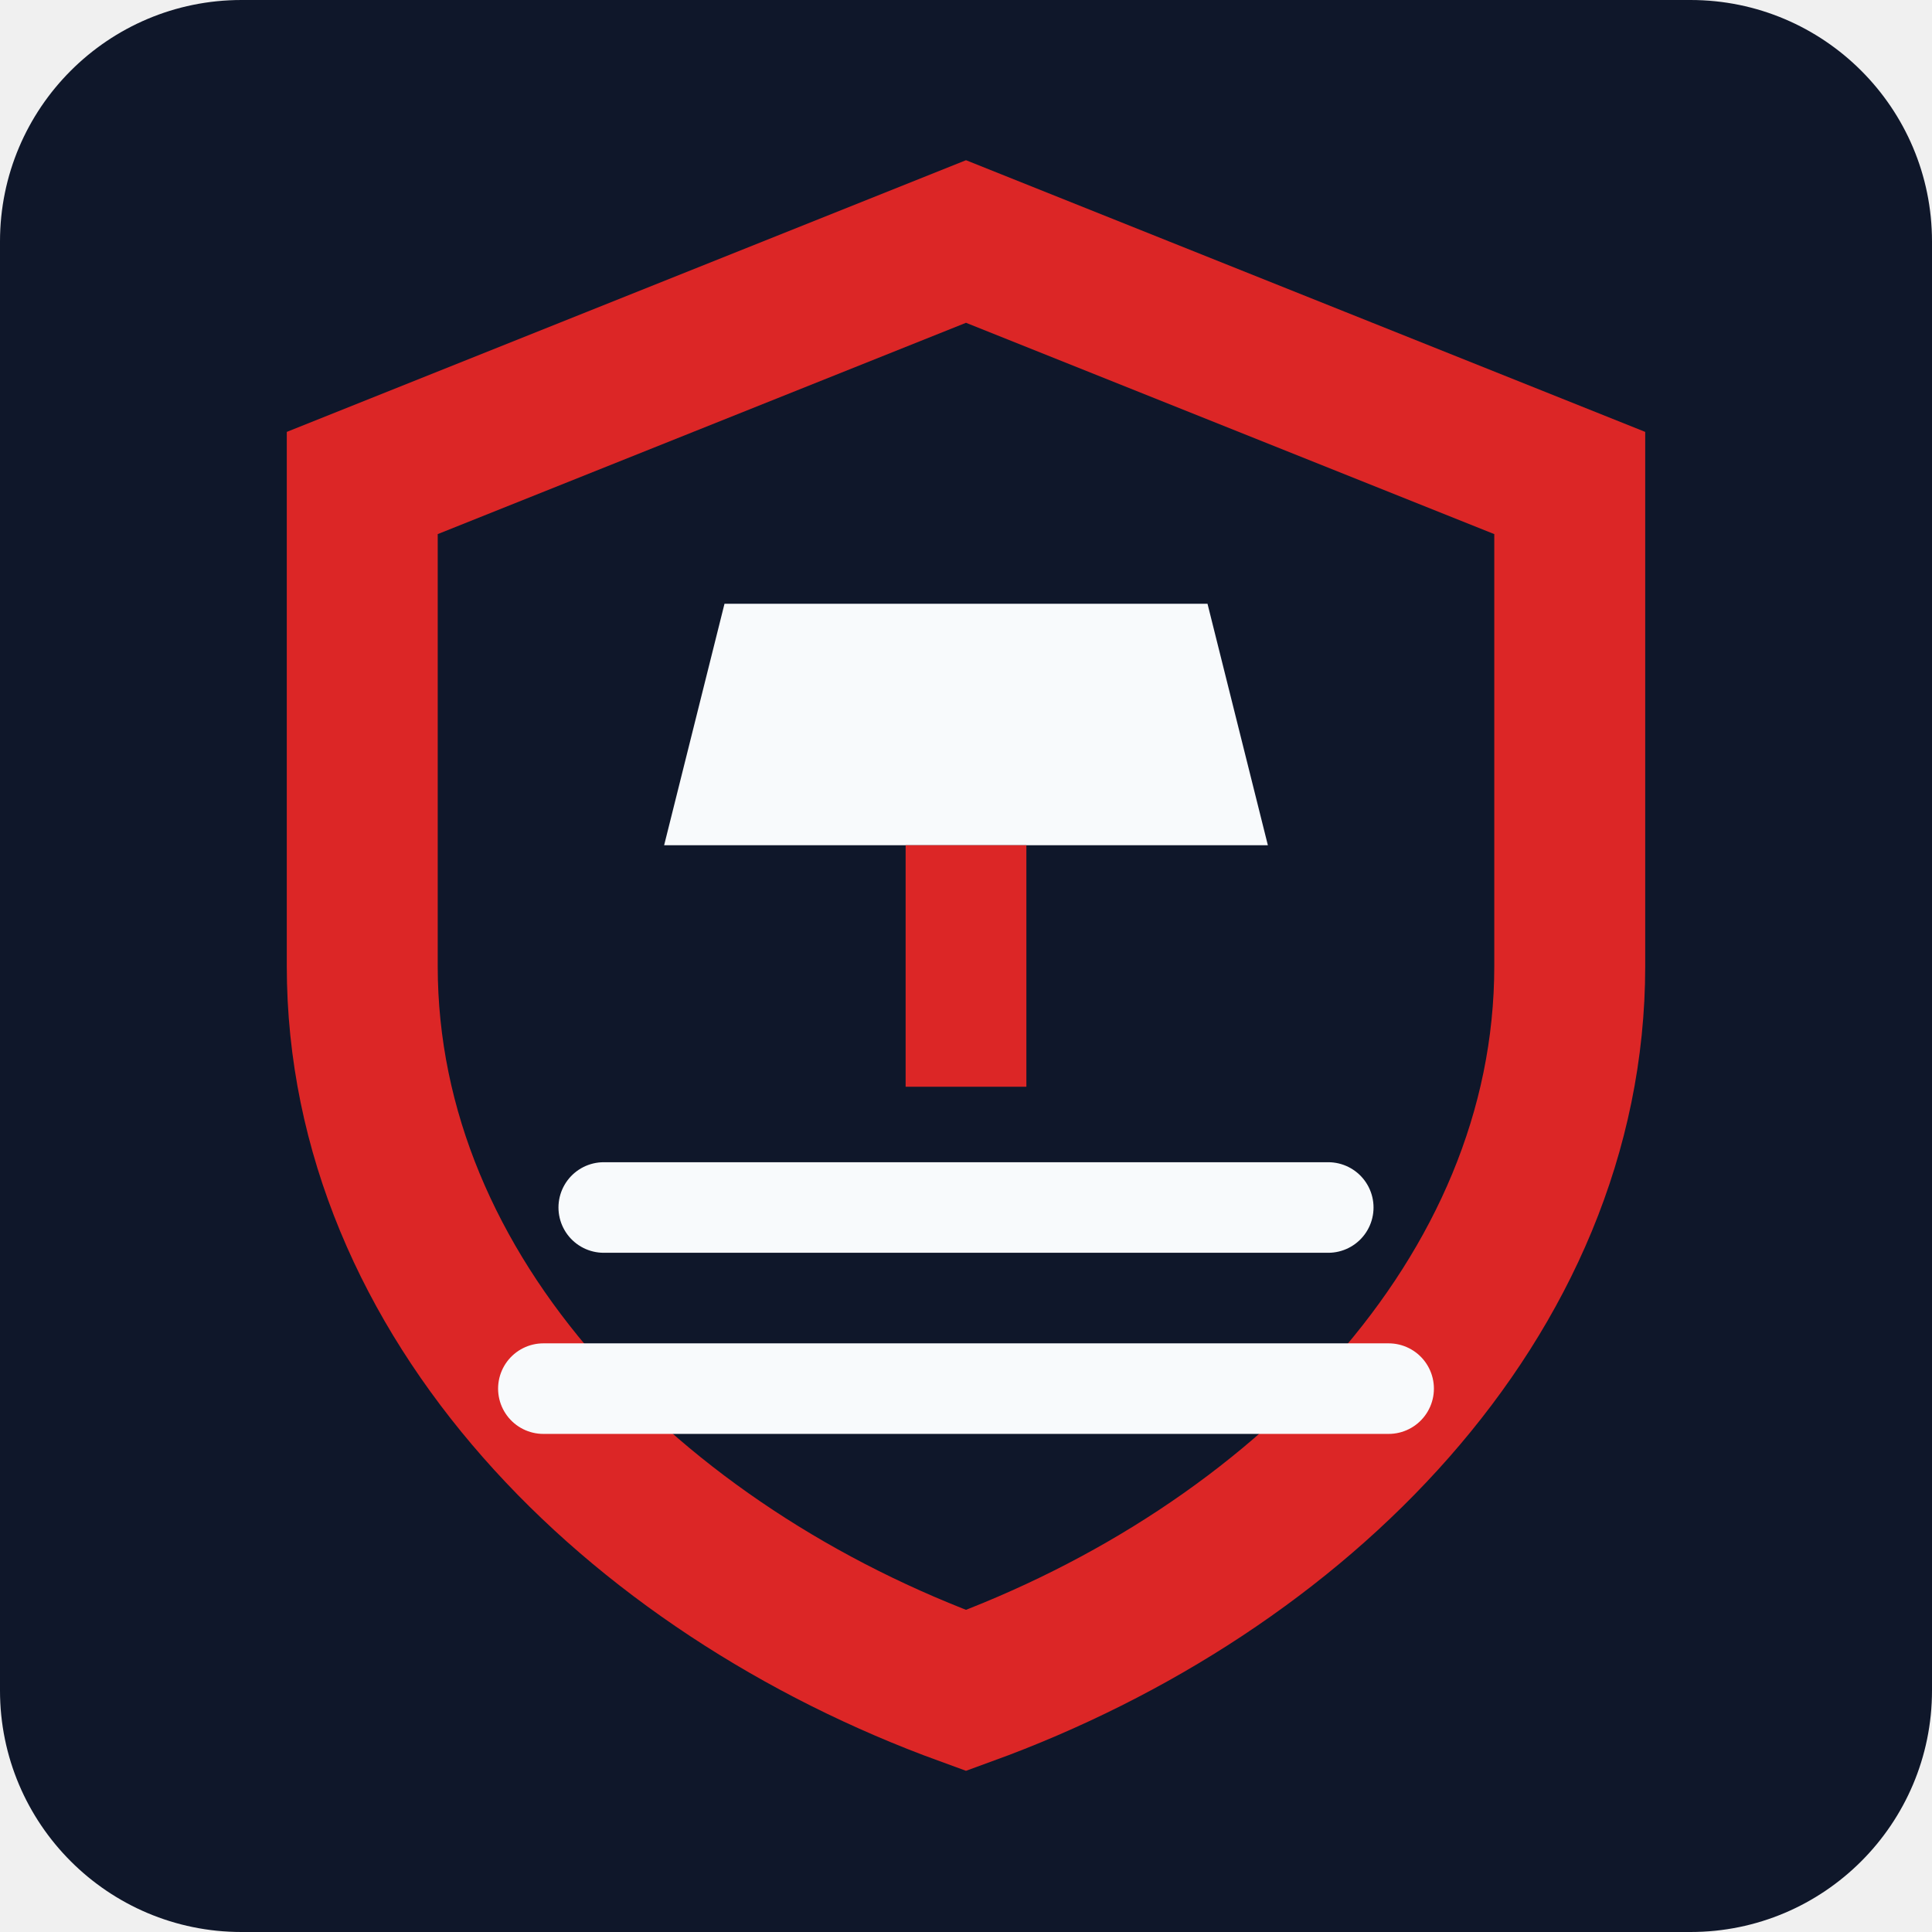
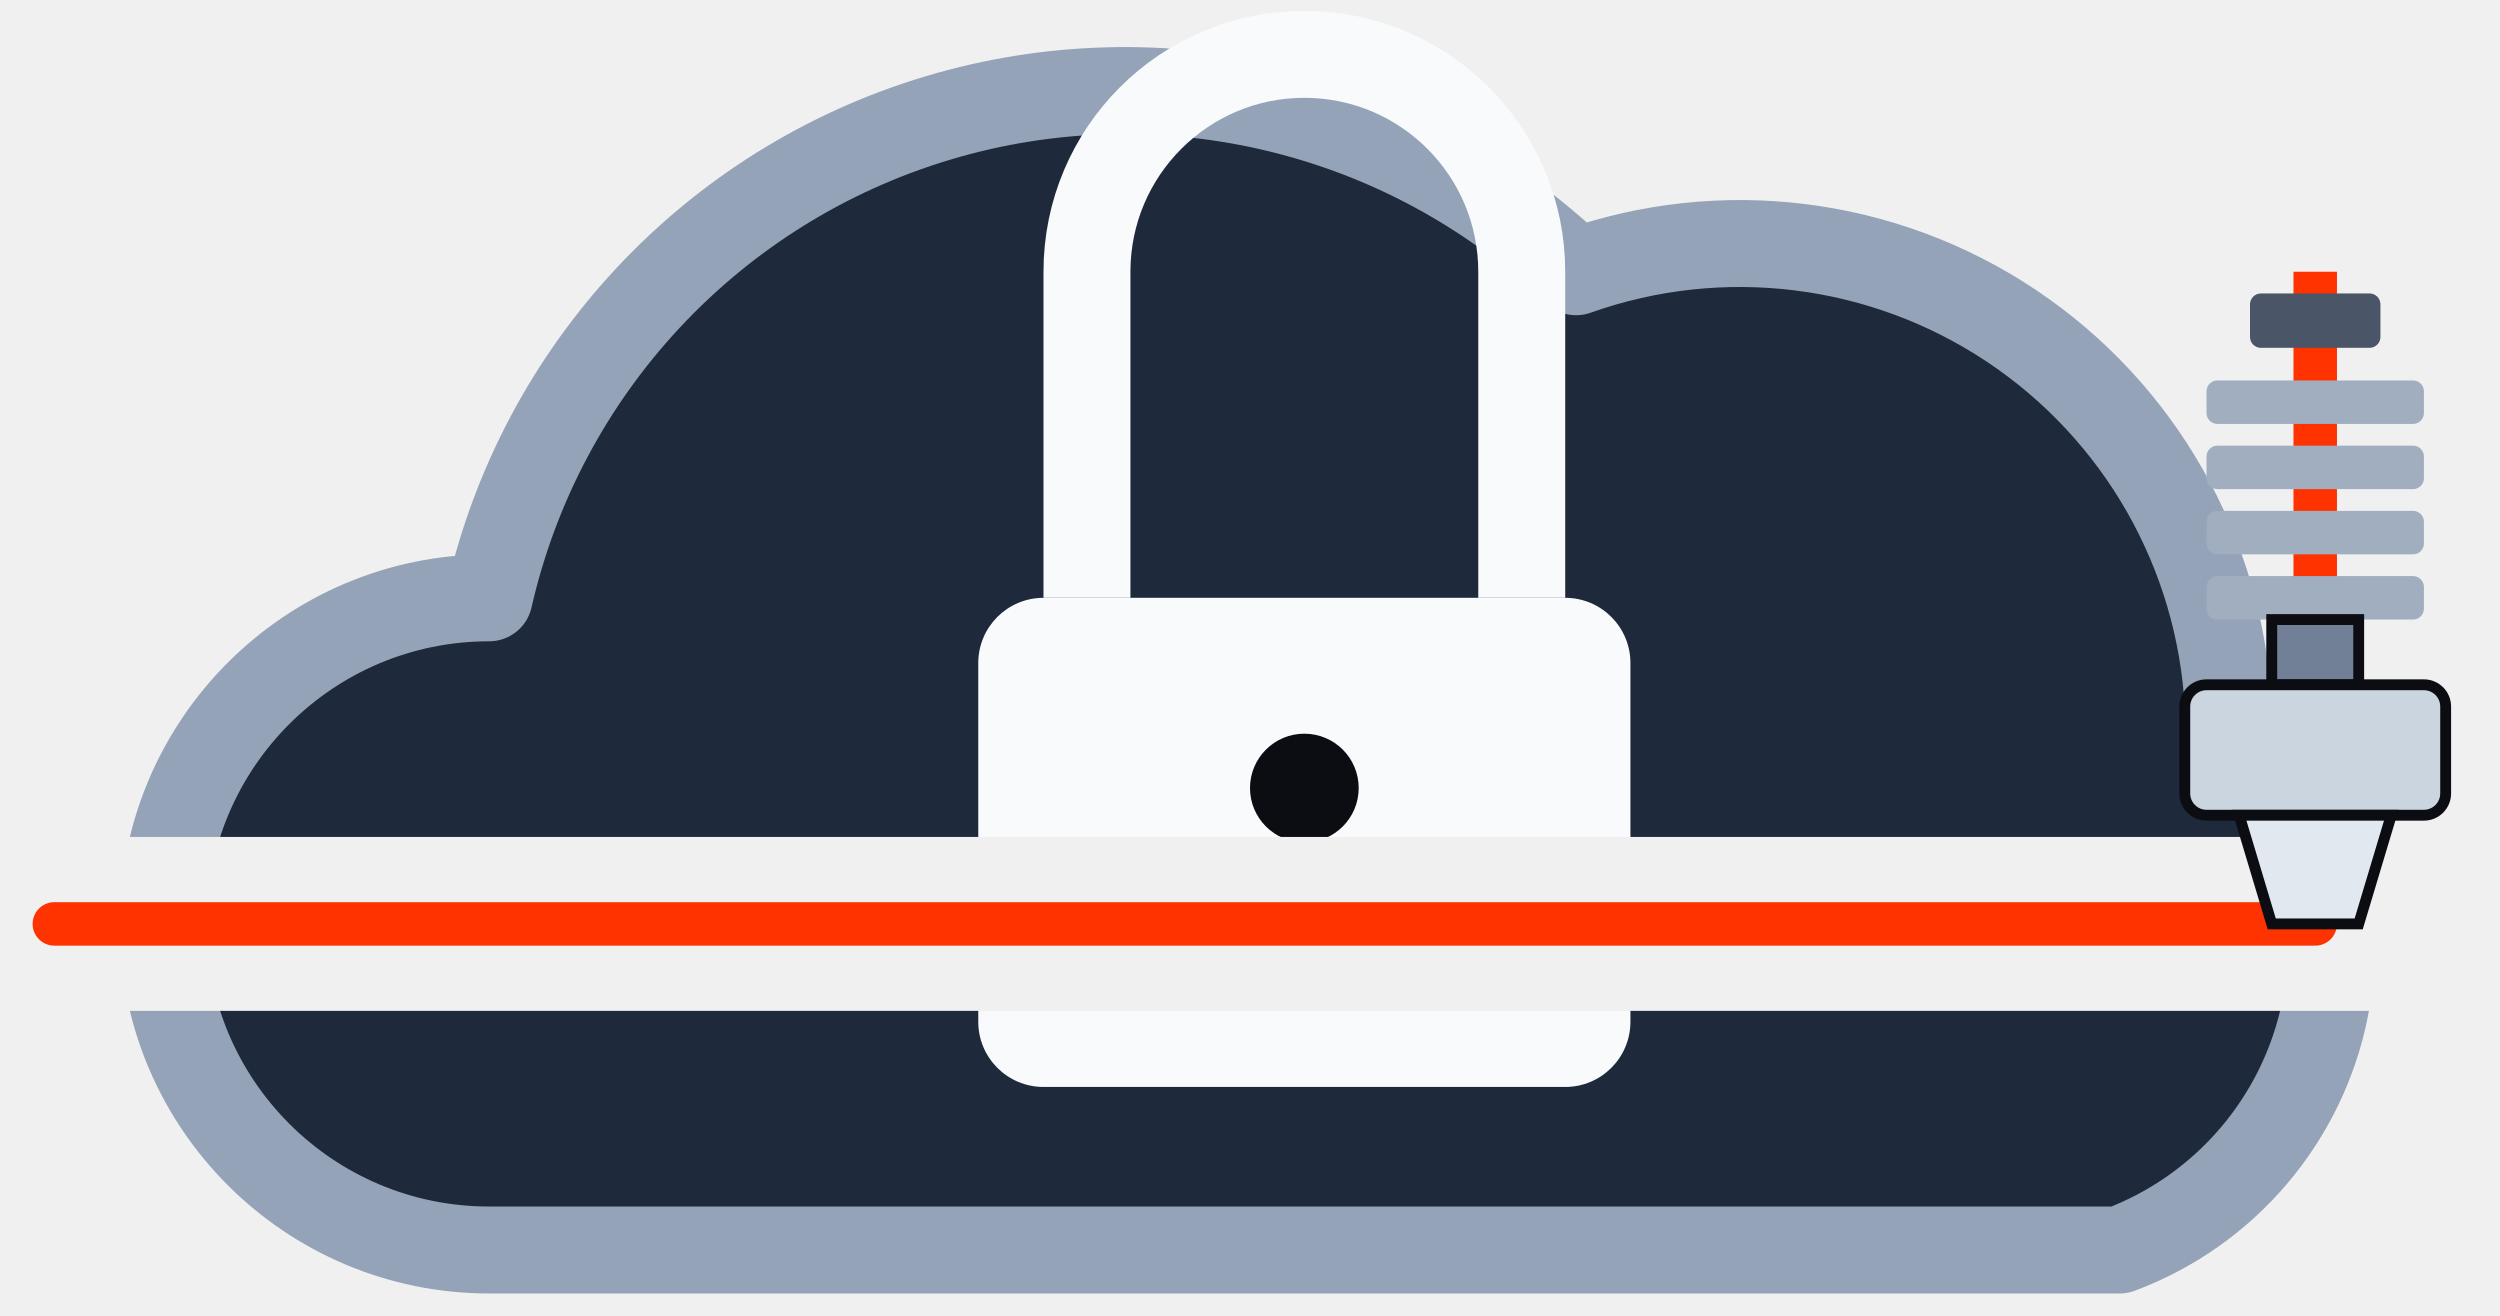
- <svg xmlns="http://www.w3.org/2000/svg" viewBox="0 0 32 32">
-   <rect width="32" height="32" rx="4" fill="#0f172a" />
-   <path d="M16 4l10 4v8c0 5.5-4.5 10-10 12-5.5-2-10-6.5-10-12V8l10-4z" fill="none" stroke="#dc2626" stroke-width="2.5" />
-   <path d="M12 10h8l1 4H11l1-4z" fill="#f8fafc" />
-   <rect x="15" y="14" width="2" height="4" fill="#dc2626" />
-   <path d="M10 20h12" stroke="#f8fafc" stroke-width="1.5" stroke-linecap="round" />
-   <path d="M9 23h14" stroke="#f8fafc" stroke-width="1.5" stroke-linecap="round" />
+ <svg xmlns="http://www.w3.org/2000/svg" viewBox="150 150 460 242" width="100%" height="100%">
+   <defs>
+     <filter id="glow" x="-20%" y="-500%" width="140%" height="1100%">
+       <feGaussianBlur stdDeviation="6" result="blur" />
+       <feMerge>
+         <feMergeNode in="blur" />
+         <feMergeNode in="blur" />
+         <feMergeNode in="SourceGraphic" />
+       </feMerge>
+     </filter>
+     <mask id="sliceMask">
+       <rect width="800" height="600" fill="white" />
+       <line x1="80" y1="320" x2="600" y2="320" stroke="black" stroke-width="32" stroke-linecap="round" />
+     </mask>
+   </defs>
+   <g mask="url(#sliceMask)">
+     <path d="M 240 380                           A 60 60 0 0 1 240 260                           A 120 120 0 0 1 440 200                           A 90 90 0 0 1 560 280                           A 60 60 0 0 1 540 380 Z" fill="#1e293b" stroke="#94a3b8" stroke-width="16" stroke-linejoin="round" />
+     <path d="M 350 260 V 200 A 40 40 0 0 1 430 200 V 260" fill="none" stroke="#f8fafc" stroke-width="16" />
+     <rect x="330" y="260" width="120" height="90" rx="12" fill="#f8fafc" />
+     <circle cx="390" cy="295" r="10" fill="#0b0d12" />
+     <path d="M 385 295 L 395 295 L 390 320 Z" fill="#0b0d12" />
+   </g>
+   <line x1="160" y1="320" x2="576" y2="320" stroke="#ff3300" stroke-width="20" stroke-linecap="round" filter="url(#glow)" />
+   <line x1="160" y1="320" x2="576" y2="320" stroke="#ff3300" stroke-width="8" stroke-linecap="round" />
+   <g transform="translate(576, 320)">
+     <rect x="-4" y="-120" width="8" height="100" fill="#ff3300" />
+     <rect x="-12" y="-116" width="24" height="10" rx="2" fill="#4a5568" />
+     <rect x="-20" y="-100" width="40" height="8" rx="2" fill="#a0aec0" />
+     <rect x="-20" y="-88" width="40" height="8" rx="2" fill="#a0aec0" />
+     <rect x="-20" y="-76" width="40" height="8" rx="2" fill="#a0aec0" />
+     <rect x="-20" y="-64" width="40" height="8" rx="2" fill="#a0aec0" />
+     <rect x="-8" y="-56" width="16" height="12" fill="#718096" stroke="#0b0d12" stroke-width="2" />
+     <rect x="-24" y="-44" width="48" height="24" rx="4" fill="#cbd5e0" stroke="#0b0d12" stroke-width="2" />
+     <polygon points="-8,0 8,0 14,-20 -14,-20" fill="#e2e8f0" stroke="#0b0d12" stroke-width="2" />
+   </g>
</svg>
